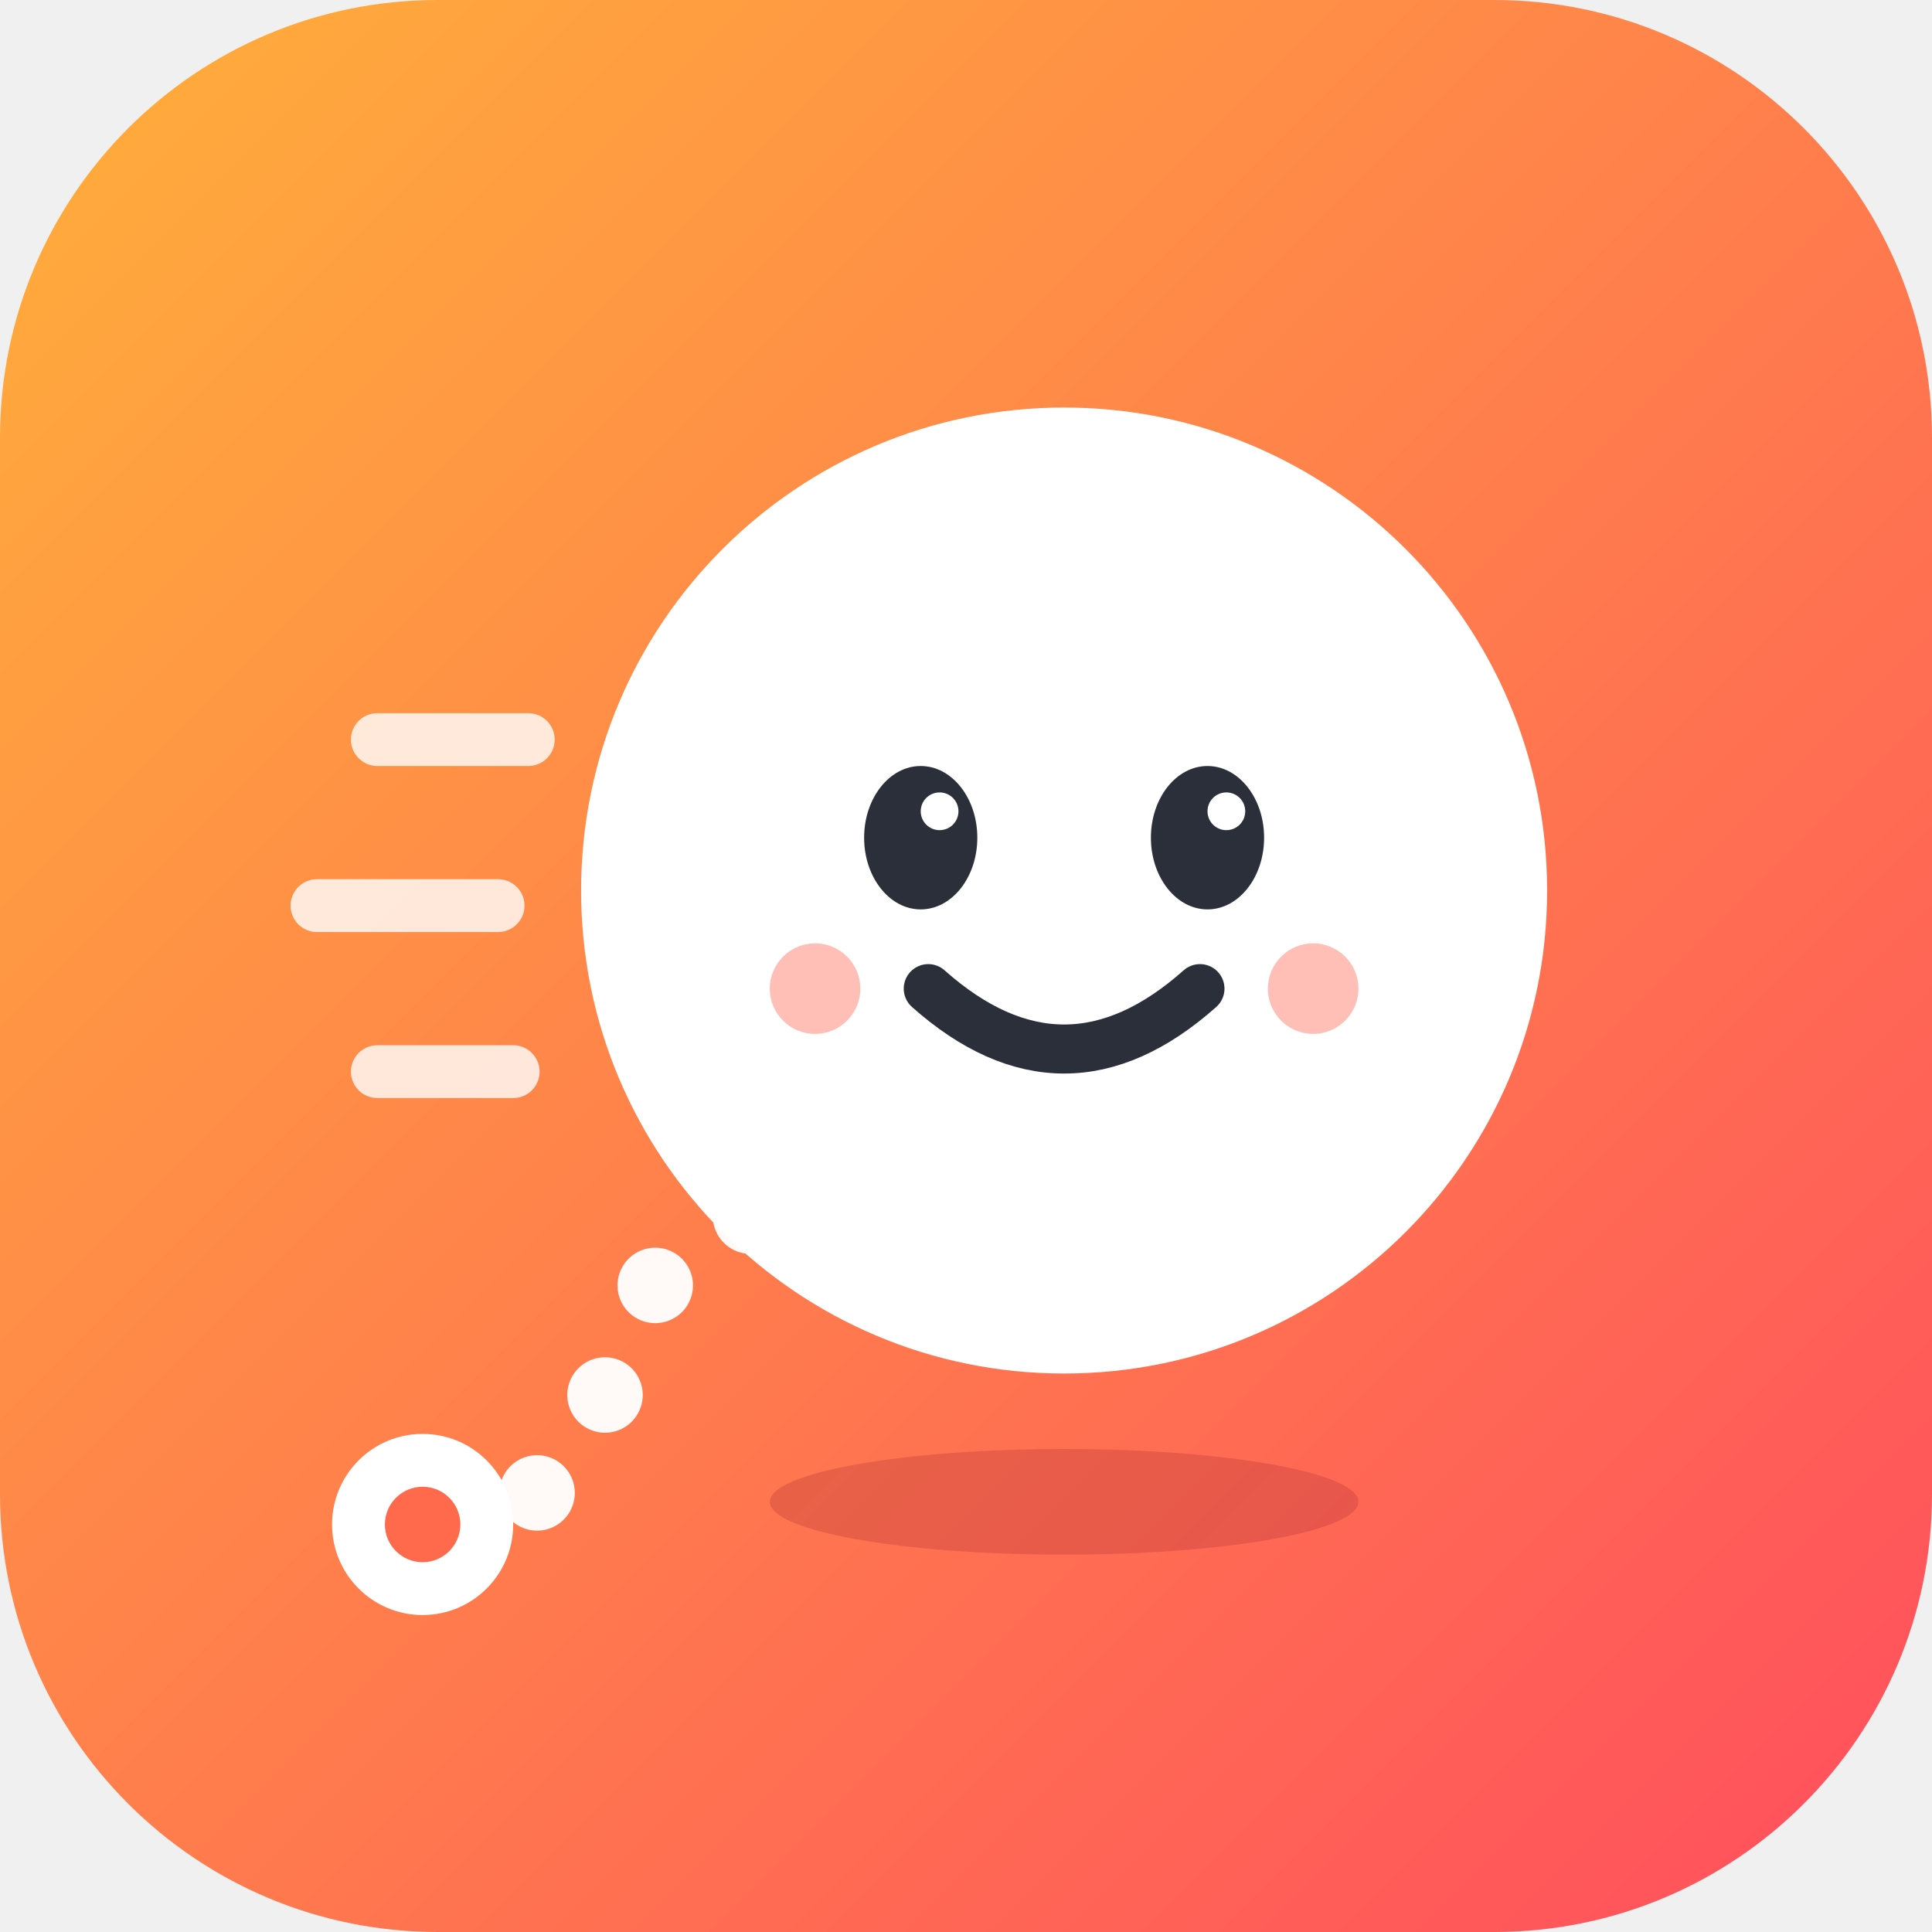
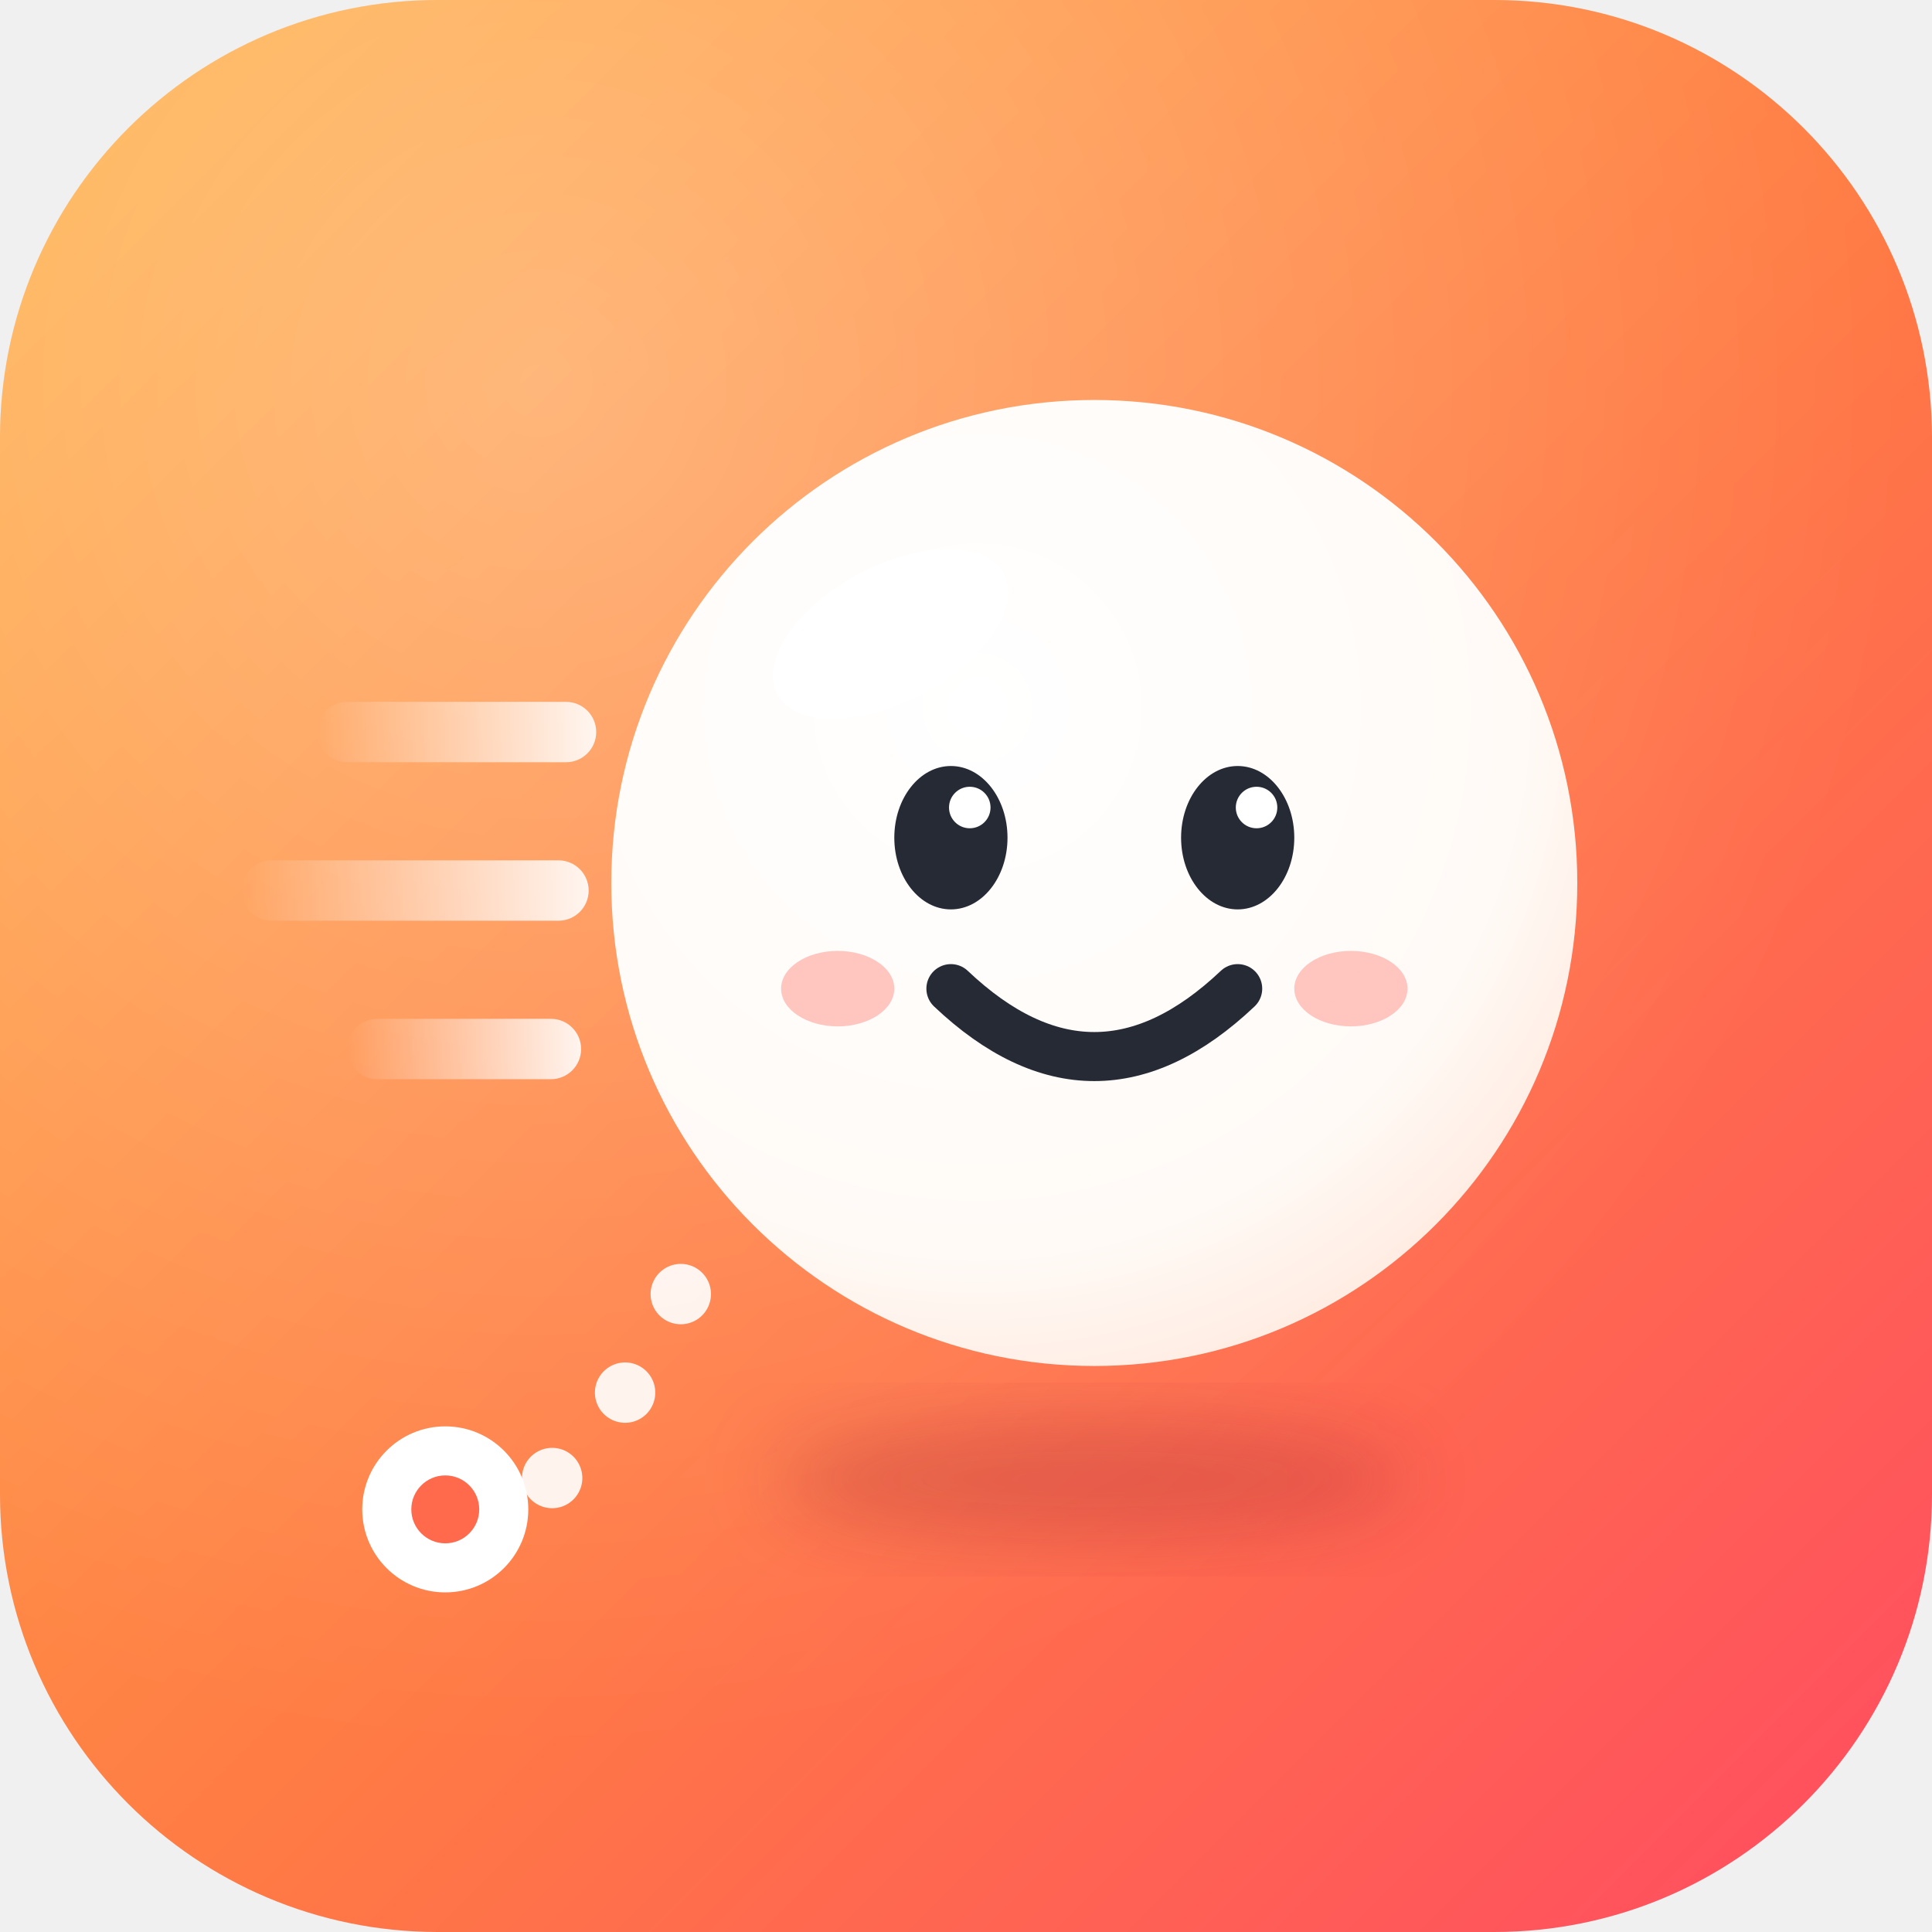
<svg xmlns="http://www.w3.org/2000/svg" viewBox="0 0 512 512" width="512" height="512">
  <defs>
    <linearGradient id="bg" x1="0" y1="0" x2="1" y2="1">
-       <stop offset="0" stop-color="#ffb03a" />
-       <stop offset="1" stop-color="#ff4d5e" />
+       <stop offset="0" stop-color="#ffb347" />
+       <stop offset=".55" stop-color="#ff7a45" />
+       <stop offset="1" stop-color="#ff4a62" />
    </linearGradient>
+     <radialGradient id="glow" cx=".28" cy=".2" r=".7">
+       <stop offset="0" stop-color="#fff" stop-opacity=".28" />
+       <stop offset="1" stop-color="#fff" stop-opacity="0" />
+     </radialGradient>
+     <radialGradient id="ball" cx=".38" cy=".32" r=".75">
+       <stop offset="0" stop-color="#ffffff" />
+       <stop offset=".75" stop-color="#fffaf6" />
+       <stop offset="1" stop-color="#ffe9de" />
+     </radialGradient>
+     <linearGradient id="trail" x1="0" y1="0" x2="1" y2="0">
+       <stop offset="0" stop-color="#fff" stop-opacity="0" />
+       <stop offset="1" stop-color="#fff" stop-opacity=".9" />
+     </linearGradient>
+     <filter id="soft" x="-30%" y="-30%" width="160%" height="160%">
+       <feGaussianBlur stdDeviation="10" />
+     </filter>
  </defs>
  <rect width="512" height="512" rx="116" fill="url(#bg)" />
-   <path d="M112 404 C 176 404, 150 334, 200 322" fill="none" stroke="#fff" stroke-width="20" stroke-linecap="round" stroke-dasharray="0 32" opacity=".95" />
-   <circle cx="112" cy="404" r="24" fill="#fff" />
-   <circle cx="112" cy="404" r="10" fill="#ff6a4d" />
-   <ellipse cx="282" cy="398" rx="78" ry="14" fill="#a3242f" opacity=".25" />
-   <circle cx="282" cy="236" r="128" fill="#fff" />
-   <ellipse cx="244" cy="222" rx="15" ry="19" fill="#2b2f3a" />
-   <ellipse cx="320" cy="222" rx="15" ry="19" fill="#2b2f3a" />
-   <circle cx="249" cy="215" r="5" fill="#fff" />
-   <circle cx="325" cy="215" r="5" fill="#fff" />
-   <path d="M246 262 Q282 294 318 262" fill="none" stroke="#2b2f3a" stroke-width="13" stroke-linecap="round" />
-   <circle cx="216" cy="262" r="12" fill="#ff8a7a" opacity=".55" />
-   <circle cx="348" cy="262" r="12" fill="#ff8a7a" opacity=".55" />
-   <path d="M100 196 H140 M84 240 H132 M100 284 H136" stroke="#fff" stroke-width="14" stroke-linecap="round" opacity=".8" />
+   <rect width="512" height="512" rx="116" fill="url(#glow)" />
+   <path d="M118 400 C 168 400, 168 344, 196 326" fill="none" stroke="#fff" stroke-width="16" stroke-linecap="round" stroke-dasharray="0 30" opacity=".9" />
+   <circle cx="118" cy="400" r="22" fill="#fff" />
+   <circle cx="118" cy="400" r="9" fill="#ff6a4d" />
+   <rect x="84" y="186" width="74" height="16" rx="8" fill="url(#trail)" />
+   <rect x="64" y="228" width="92" height="16" rx="8" fill="url(#trail)" />
+   <rect x="92" y="270" width="62" height="16" rx="8" fill="url(#trail)" />
+   <ellipse cx="290" cy="392" rx="84" ry="16" fill="#9e1f33" opacity=".28" filter="url(#soft)" />
+   <circle cx="290" cy="234" r="128" fill="url(#ball)" />
+   <ellipse cx="236" cy="168" rx="34" ry="18" fill="#fff" opacity=".9" transform="rotate(-28 236 168)" />
+   <ellipse cx="252" cy="222" rx="15" ry="19" fill="#262a35" />
+   <ellipse cx="328" cy="222" rx="15" ry="19" fill="#262a35" />
+   <circle cx="257" cy="214" r="5.5" fill="#fff" />
+   <circle cx="333" cy="214" r="5.5" fill="#fff" />
+   <path d="M252 262 Q290 298 328 262" fill="none" stroke="#262a35" stroke-width="13" stroke-linecap="round" />
+   <ellipse cx="222" cy="262" rx="15" ry="10" fill="#ff8f86" opacity=".5" />
+   <ellipse cx="358" cy="262" rx="15" ry="10" fill="#ff8f86" opacity=".5" />
</svg>
